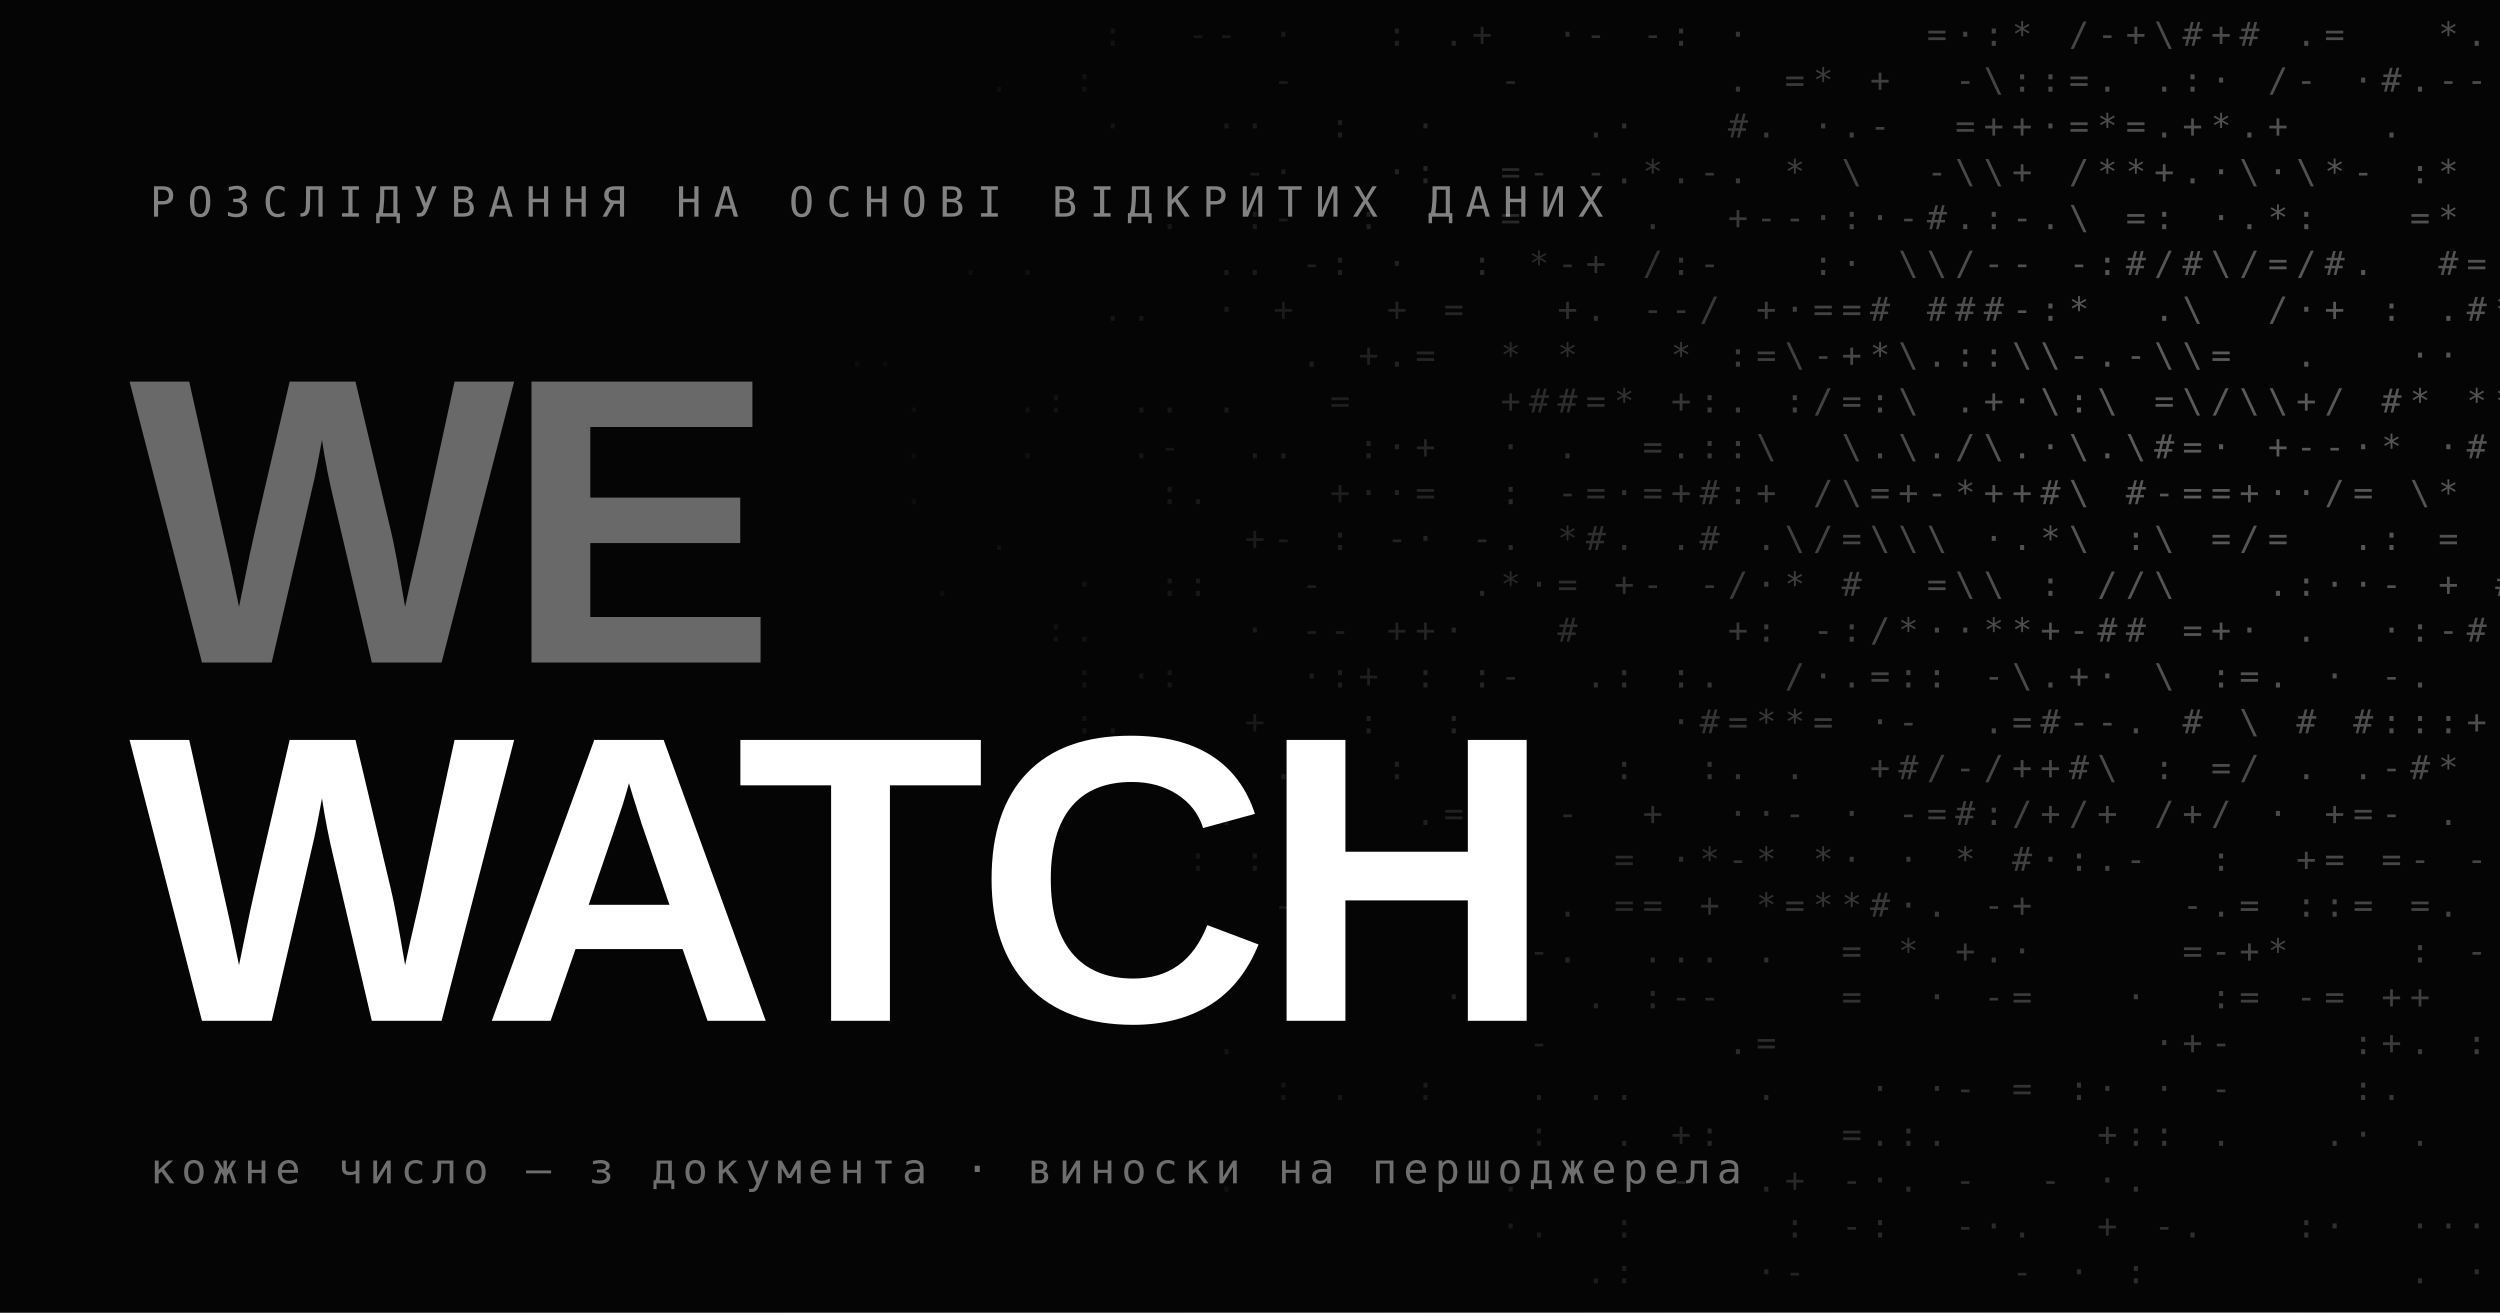
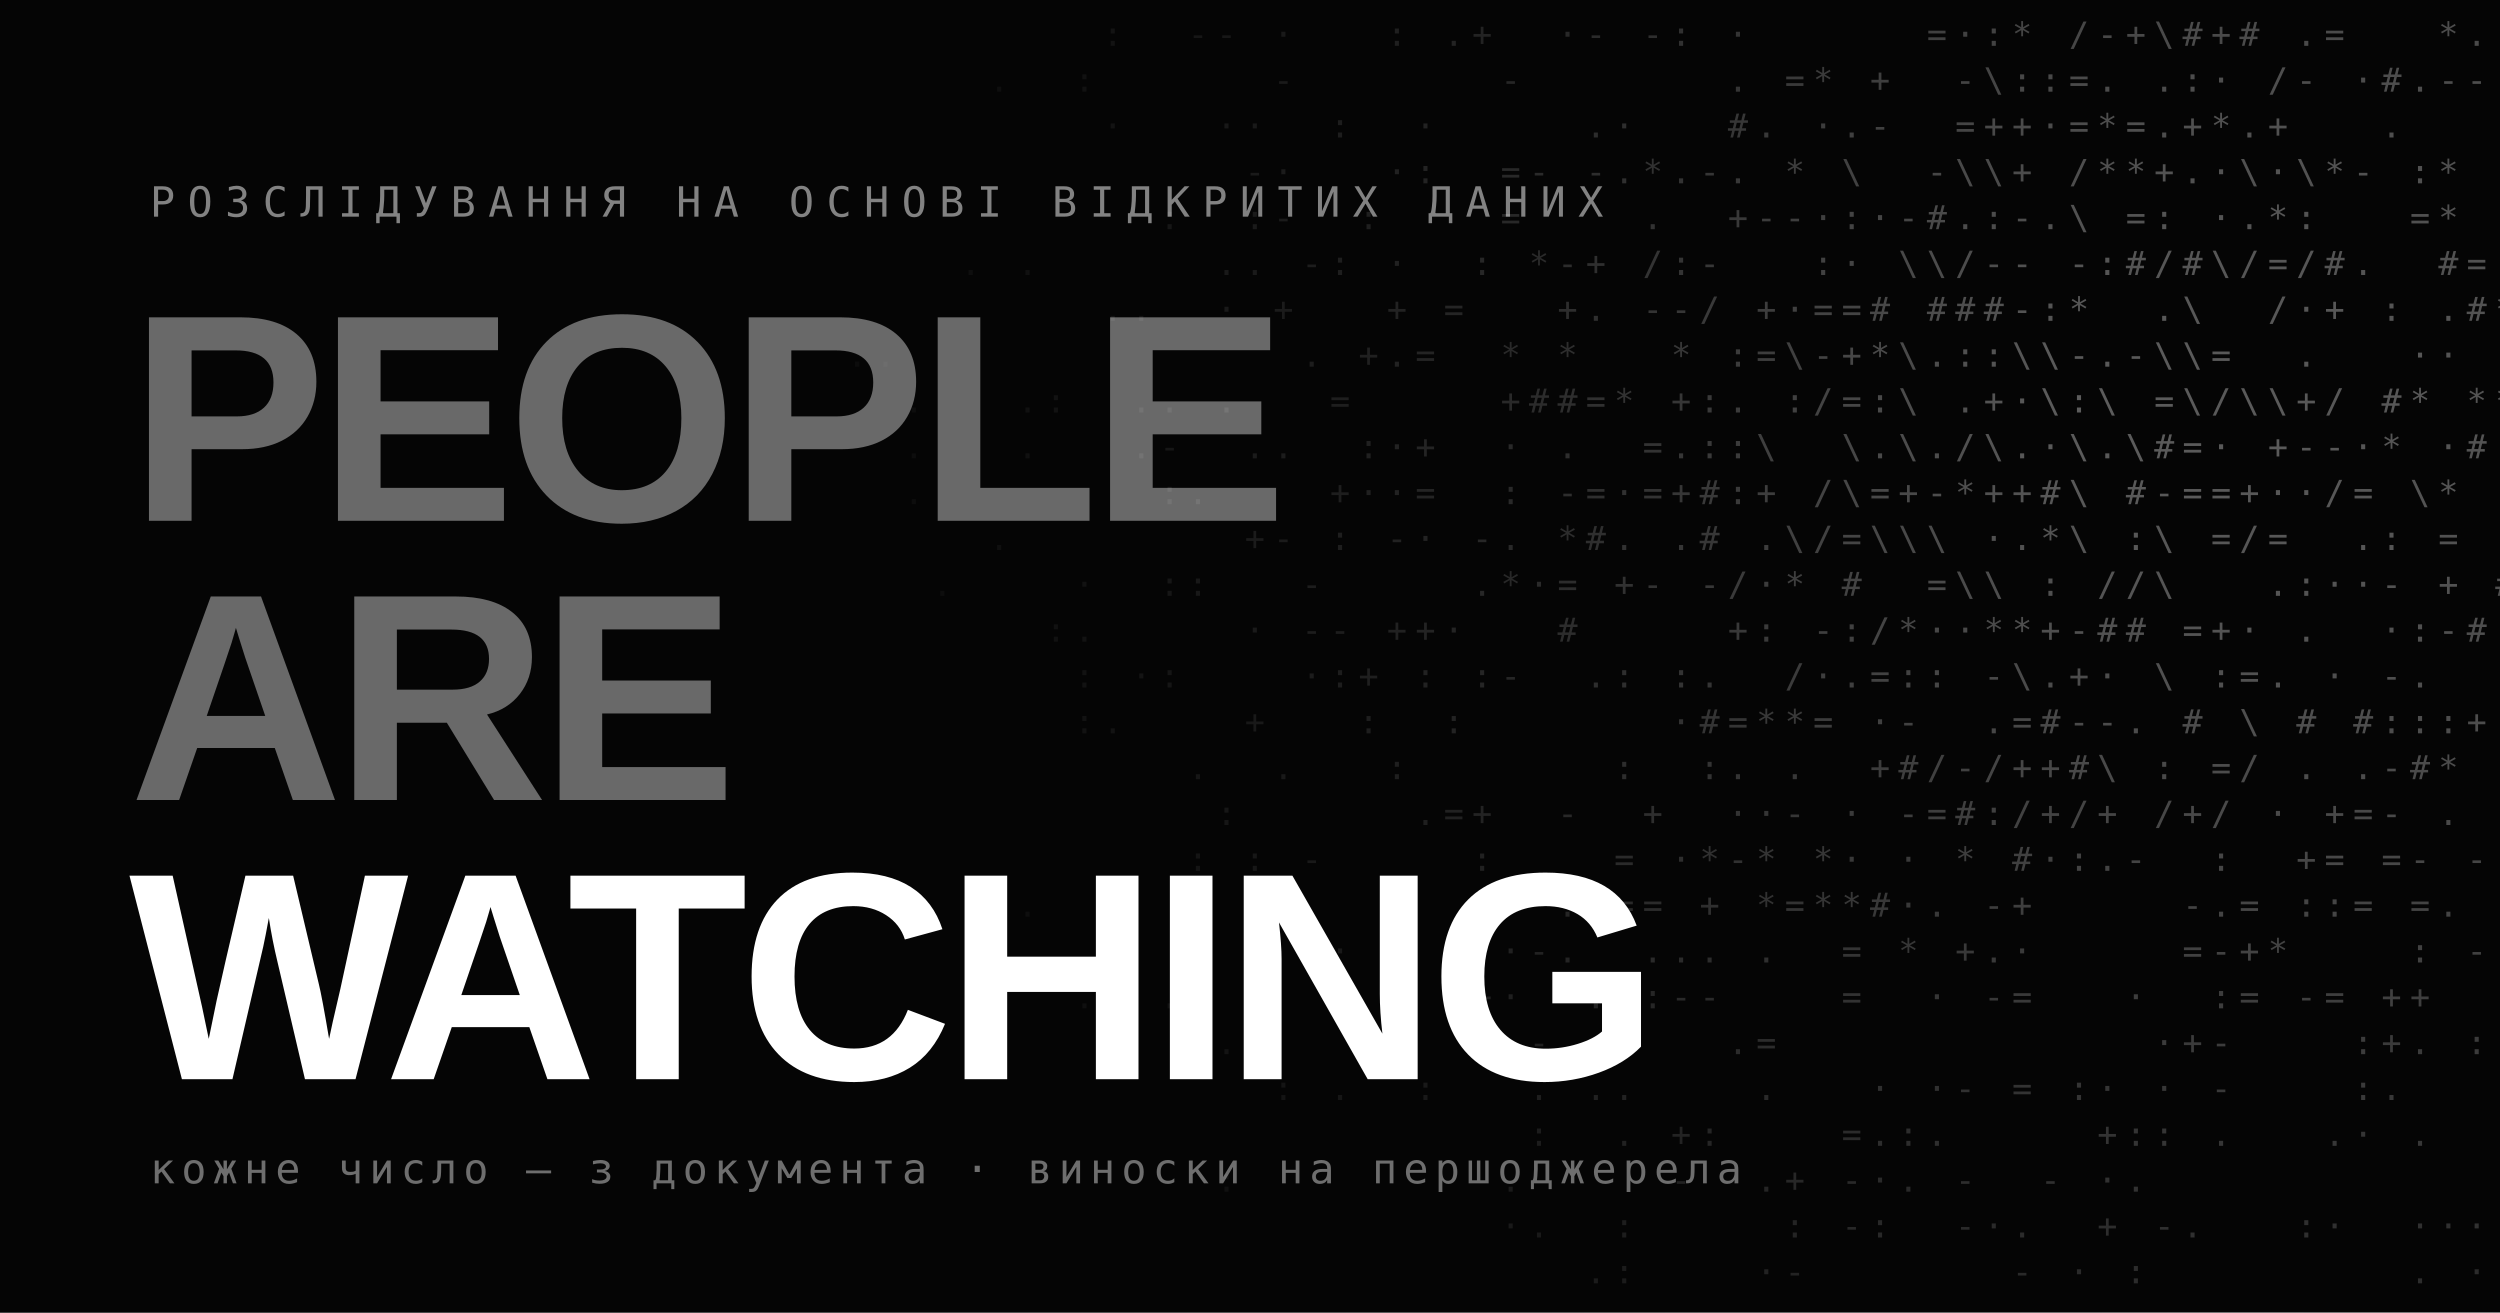
<svg xmlns="http://www.w3.org/2000/svg" width="1200" height="630" viewBox="0 0 1200 630">
  <rect width="1200" height="630" fill="#050505" />
  <g font-family="'Consolas','DejaVu Sans Mono','Courier New',monospace" font-size="16" fill="#ffffff">
    <text x="529.3" y="22" fill-opacity="0.15">:</text>
    <text x="570.2" y="22" fill-opacity="0.17">-</text>
    <text x="583.9" y="22" fill-opacity="0.18">-</text>
    <text x="611.2" y="22" fill-opacity="0.19">·</text>
    <text x="665.7" y="22" fill-opacity="0.22">:</text>
    <text x="693.0" y="22" fill-opacity="0.24">.</text>
    <text x="706.6" y="22" fill-opacity="0.24">+</text>
    <text x="747.6" y="22" fill-opacity="0.26">·</text>
    <text x="761.2" y="22" fill-opacity="0.27">-</text>
    <text x="788.5" y="22" fill-opacity="0.28">-</text>
    <text x="802.1" y="22" fill-opacity="0.29">:</text>
    <text x="829.4" y="22" fill-opacity="0.30">·</text>
    <text x="924.9" y="22" fill-opacity="0.33">=</text>
    <text x="938.5" y="22" fill-opacity="0.33">·</text>
    <text x="952.2" y="22" fill-opacity="0.33">:</text>
    <text x="965.8" y="22" fill-opacity="0.33">*</text>
    <text x="993.1" y="22" fill-opacity="0.33">/</text>
    <text x="1006.7" y="22" fill-opacity="0.33">-</text>
    <text x="1020.4" y="22" fill-opacity="0.33">+</text>
    <text x="1034.0" y="22" fill-opacity="0.33">\</text>
    <text x="1047.6" y="22" fill-opacity="0.33">#</text>
    <text x="1061.3" y="22" fill-opacity="0.32">+</text>
    <text x="1074.9" y="22" fill-opacity="0.32">#</text>
    <text x="1102.2" y="22" fill-opacity="0.31">.</text>
    <text x="1115.8" y="22" fill-opacity="0.31">=</text>
    <text x="1170.4" y="22" fill-opacity="0.29">*</text>
    <text x="1184.0" y="22" fill-opacity="0.28">.</text>
    <text x="1197.7" y="22" fill-opacity="0.27">.</text>
    <text x="474.8" y="44" fill-opacity="0.12">.</text>
    <text x="515.7" y="44" fill-opacity="0.14">:</text>
    <text x="611.2" y="44" fill-opacity="0.20">-</text>
    <text x="720.3" y="44" fill-opacity="0.26">-</text>
    <text x="829.4" y="44" fill-opacity="0.31">.</text>
    <text x="856.7" y="44" fill-opacity="0.32">=</text>
    <text x="870.3" y="44" fill-opacity="0.32">*</text>
    <text x="897.6" y="44" fill-opacity="0.33">+</text>
    <text x="938.5" y="44" fill-opacity="0.34">-</text>
    <text x="952.2" y="44" fill-opacity="0.34">\</text>
    <text x="965.8" y="44" fill-opacity="0.35">:</text>
    <text x="979.4" y="44" fill-opacity="0.35">:</text>
    <text x="993.1" y="44" fill-opacity="0.35">=</text>
    <text x="1006.7" y="44" fill-opacity="0.35">.</text>
    <text x="1034.0" y="44" fill-opacity="0.34">.</text>
    <text x="1047.6" y="44" fill-opacity="0.34">:</text>
    <text x="1061.3" y="44" fill-opacity="0.34">·</text>
    <text x="1088.6" y="44" fill-opacity="0.33">/</text>
    <text x="1102.2" y="44" fill-opacity="0.32">-</text>
    <text x="1129.5" y="44" fill-opacity="0.31">·</text>
    <text x="1143.1" y="44" fill-opacity="0.31">#</text>
    <text x="1156.8" y="44" fill-opacity="0.30">.</text>
    <text x="1170.4" y="44" fill-opacity="0.29">-</text>
    <text x="1184.0" y="44" fill-opacity="0.29">-</text>
    <text x="1197.7" y="44" fill-opacity="0.28">·</text>
    <text x="529.3" y="66" fill-opacity="0.16">·</text>
    <text x="583.9" y="66" fill-opacity="0.19">·</text>
    <text x="597.5" y="66" fill-opacity="0.19">·</text>
    <text x="638.4" y="66" fill-opacity="0.22">:</text>
    <text x="679.4" y="66" fill-opacity="0.24">·</text>
    <text x="761.2" y="66" fill-opacity="0.28">.</text>
    <text x="774.8" y="66" fill-opacity="0.29">·</text>
    <text x="829.4" y="66" fill-opacity="0.32">#</text>
    <text x="843.0" y="66" fill-opacity="0.32">.</text>
    <text x="870.3" y="66" fill-opacity="0.33">·</text>
    <text x="884.0" y="66" fill-opacity="0.34">.</text>
    <text x="897.6" y="66" fill-opacity="0.34">-</text>
    <text x="938.5" y="66" fill-opacity="0.35">=</text>
    <text x="952.2" y="66" fill-opacity="0.36">+</text>
    <text x="965.8" y="66" fill-opacity="0.36">+</text>
    <text x="979.4" y="66" fill-opacity="0.36">·</text>
    <text x="993.1" y="66" fill-opacity="0.36">=</text>
    <text x="1006.7" y="66" fill-opacity="0.36">*</text>
    <text x="1020.4" y="66" fill-opacity="0.36">=</text>
    <text x="1034.0" y="66" fill-opacity="0.35">.</text>
    <text x="1047.6" y="66" fill-opacity="0.35">+</text>
    <text x="1061.3" y="66" fill-opacity="0.35">*</text>
    <text x="1074.9" y="66" fill-opacity="0.34">.</text>
    <text x="1088.6" y="66" fill-opacity="0.34">+</text>
    <text x="1143.1" y="66" fill-opacity="0.32">.</text>
    <text x="597.5" y="88" fill-opacity="0.20">-</text>
    <text x="611.2" y="88" fill-opacity="0.21">·</text>
    <text x="665.7" y="88" fill-opacity="0.24">·</text>
    <text x="679.4" y="88" fill-opacity="0.25">:</text>
    <text x="720.3" y="88" fill-opacity="0.27">=</text>
    <text x="733.9" y="88" fill-opacity="0.28">-</text>
    <text x="761.2" y="88" fill-opacity="0.29">-</text>
    <text x="774.8" y="88" fill-opacity="0.30">.</text>
    <text x="788.5" y="88" fill-opacity="0.30">*</text>
    <text x="802.1" y="88" fill-opacity="0.31">.</text>
    <text x="815.8" y="88" fill-opacity="0.32">-</text>
    <text x="829.4" y="88" fill-opacity="0.33">.</text>
    <text x="856.7" y="88" fill-opacity="0.34">*</text>
    <text x="884.0" y="88" fill-opacity="0.35">\</text>
    <text x="924.9" y="88" fill-opacity="0.36">-</text>
    <text x="938.5" y="88" fill-opacity="0.37">\</text>
    <text x="952.2" y="88" fill-opacity="0.37">\</text>
    <text x="965.8" y="88" fill-opacity="0.37">+</text>
    <text x="993.1" y="88" fill-opacity="0.37">/</text>
    <text x="1006.7" y="88" fill-opacity="0.37">*</text>
    <text x="1020.4" y="88" fill-opacity="0.37">*</text>
    <text x="1034.0" y="88" fill-opacity="0.37">+</text>
    <text x="1047.6" y="88" fill-opacity="0.36">.</text>
    <text x="1061.3" y="88" fill-opacity="0.36">·</text>
    <text x="1074.9" y="88" fill-opacity="0.35">\</text>
    <text x="1088.6" y="88" fill-opacity="0.35">·</text>
    <text x="1102.2" y="88" fill-opacity="0.34">\</text>
    <text x="1115.8" y="88" fill-opacity="0.34">*</text>
    <text x="1129.5" y="88" fill-opacity="0.33">-</text>
    <text x="1156.8" y="88" fill-opacity="0.32">:</text>
    <text x="1170.4" y="88" fill-opacity="0.31">*</text>
    <text x="556.6" y="110" fill-opacity="0.18">:</text>
    <text x="597.5" y="110" fill-opacity="0.20">:</text>
    <text x="611.2" y="110" fill-opacity="0.21">-</text>
    <text x="652.1" y="110" fill-opacity="0.23">:</text>
    <text x="720.3" y="110" fill-opacity="0.27">=</text>
    <text x="788.5" y="110" fill-opacity="0.31">.</text>
    <text x="829.4" y="110" fill-opacity="0.33">+</text>
    <text x="843.0" y="110" fill-opacity="0.34">-</text>
    <text x="856.7" y="110" fill-opacity="0.35">-</text>
    <text x="870.3" y="110" fill-opacity="0.35">·</text>
    <text x="884.0" y="110" fill-opacity="0.36">:</text>
    <text x="897.6" y="110" fill-opacity="0.37">·</text>
    <text x="911.2" y="110" fill-opacity="0.37">-</text>
    <text x="924.9" y="110" fill-opacity="0.38">#</text>
    <text x="938.5" y="110" fill-opacity="0.38">.</text>
    <text x="952.2" y="110" fill-opacity="0.38">:</text>
    <text x="965.8" y="110" fill-opacity="0.38">-</text>
    <text x="979.4" y="110" fill-opacity="0.39">.</text>
    <text x="993.1" y="110" fill-opacity="0.39">\</text>
    <text x="1020.4" y="110" fill-opacity="0.38">=</text>
    <text x="1034.0" y="110" fill-opacity="0.38">:</text>
    <text x="1061.3" y="110" fill-opacity="0.37">·</text>
    <text x="1074.9" y="110" fill-opacity="0.36">.</text>
    <text x="1088.6" y="110" fill-opacity="0.36">*</text>
    <text x="1102.2" y="110" fill-opacity="0.35">:</text>
    <text x="1156.8" y="110" fill-opacity="0.32">=</text>
    <text x="1170.4" y="110" fill-opacity="0.32">*</text>
    <text x="461.1" y="132" fill-opacity="0.12">.</text>
    <text x="488.4" y="132" fill-opacity="0.14">.</text>
    <text x="583.9" y="132" fill-opacity="0.20">.</text>
    <text x="597.5" y="132" fill-opacity="0.20">.</text>
    <text x="624.8" y="132" fill-opacity="0.22">-</text>
    <text x="638.4" y="132" fill-opacity="0.23">:</text>
    <text x="665.7" y="132" fill-opacity="0.24">·</text>
    <text x="706.6" y="132" fill-opacity="0.27">:</text>
    <text x="733.9" y="132" fill-opacity="0.28">*</text>
    <text x="747.6" y="132" fill-opacity="0.29">-</text>
    <text x="761.2" y="132" fill-opacity="0.30">+</text>
    <text x="788.5" y="132" fill-opacity="0.32">/</text>
    <text x="802.1" y="132" fill-opacity="0.32">:</text>
    <text x="815.8" y="132" fill-opacity="0.33">-</text>
    <text x="870.3" y="132" fill-opacity="0.36">:</text>
    <text x="884.0" y="132" fill-opacity="0.37">·</text>
    <text x="911.2" y="132" fill-opacity="0.38">\</text>
    <text x="924.9" y="132" fill-opacity="0.39">\</text>
    <text x="938.5" y="132" fill-opacity="0.39">/</text>
    <text x="952.2" y="132" fill-opacity="0.39">-</text>
    <text x="965.8" y="132" fill-opacity="0.40">-</text>
    <text x="993.1" y="132" fill-opacity="0.40">-</text>
    <text x="1006.7" y="132" fill-opacity="0.40">:</text>
    <text x="1020.4" y="132" fill-opacity="0.39">#</text>
    <text x="1034.0" y="132" fill-opacity="0.39">/</text>
    <text x="1047.6" y="132" fill-opacity="0.38">#</text>
    <text x="1061.3" y="132" fill-opacity="0.38">\</text>
    <text x="1074.9" y="132" fill-opacity="0.37">/</text>
    <text x="1088.6" y="132" fill-opacity="0.37">=</text>
    <text x="1102.2" y="132" fill-opacity="0.36">/</text>
    <text x="1115.8" y="132" fill-opacity="0.35">#</text>
    <text x="1129.5" y="132" fill-opacity="0.34">.</text>
    <text x="1170.4" y="132" fill-opacity="0.32">#</text>
    <text x="1184.0" y="132" fill-opacity="0.31">=</text>
    <text x="1197.7" y="132" fill-opacity="0.31">-</text>
    <text x="529.3" y="154" fill-opacity="0.17">.</text>
    <text x="543.0" y="154" fill-opacity="0.17">.</text>
    <text x="583.9" y="154" fill-opacity="0.20">·</text>
    <text x="611.2" y="154" fill-opacity="0.21">+</text>
    <text x="665.7" y="154" fill-opacity="0.25">+</text>
    <text x="693.0" y="154" fill-opacity="0.26">=</text>
    <text x="747.6" y="154" fill-opacity="0.30">+</text>
    <text x="761.2" y="154" fill-opacity="0.30">.</text>
    <text x="788.5" y="154" fill-opacity="0.32">-</text>
    <text x="802.1" y="154" fill-opacity="0.33">-</text>
    <text x="815.8" y="154" fill-opacity="0.34">/</text>
    <text x="843.0" y="154" fill-opacity="0.35">+</text>
    <text x="856.7" y="154" fill-opacity="0.36">·</text>
    <text x="870.3" y="154" fill-opacity="0.37">=</text>
    <text x="884.0" y="154" fill-opacity="0.37">=</text>
    <text x="897.6" y="154" fill-opacity="0.38">#</text>
    <text x="924.9" y="154" fill-opacity="0.40">#</text>
    <text x="938.5" y="154" fill-opacity="0.40">#</text>
    <text x="952.2" y="154" fill-opacity="0.41">#</text>
    <text x="965.8" y="154" fill-opacity="0.41">-</text>
    <text x="979.4" y="154" fill-opacity="0.41">:</text>
    <text x="993.1" y="154" fill-opacity="0.41">*</text>
    <text x="1034.0" y="154" fill-opacity="0.40">.</text>
    <text x="1047.6" y="154" fill-opacity="0.39">\</text>
    <text x="1088.6" y="154" fill-opacity="0.37">/</text>
    <text x="1102.2" y="154" fill-opacity="0.36">·</text>
    <text x="1115.8" y="154" fill-opacity="0.36">+</text>
    <text x="1143.1" y="154" fill-opacity="0.34">:</text>
    <text x="1170.4" y="154" fill-opacity="0.33">.</text>
    <text x="1184.0" y="154" fill-opacity="0.32">#</text>
    <text x="1197.7" y="154" fill-opacity="0.31">*</text>
    <text x="406.6" y="176" fill-opacity="0.09">.</text>
    <text x="420.2" y="176" fill-opacity="0.10">.</text>
    <text x="624.8" y="176" fill-opacity="0.22">.</text>
    <text x="652.1" y="176" fill-opacity="0.24">+</text>
    <text x="665.7" y="176" fill-opacity="0.25">.</text>
    <text x="679.4" y="176" fill-opacity="0.26">=</text>
    <text x="720.3" y="176" fill-opacity="0.28">*</text>
    <text x="747.6" y="176" fill-opacity="0.30">*</text>
    <text x="802.1" y="176" fill-opacity="0.33">*</text>
    <text x="829.4" y="176" fill-opacity="0.35">:</text>
    <text x="843.0" y="176" fill-opacity="0.35">=</text>
    <text x="856.7" y="176" fill-opacity="0.36">\</text>
    <text x="870.3" y="176" fill-opacity="0.37">-</text>
    <text x="884.0" y="176" fill-opacity="0.38">+</text>
    <text x="897.6" y="176" fill-opacity="0.39">*</text>
    <text x="911.2" y="176" fill-opacity="0.39">\</text>
    <text x="924.9" y="176" fill-opacity="0.40">.</text>
    <text x="938.5" y="176" fill-opacity="0.41">:</text>
    <text x="952.2" y="176" fill-opacity="0.42">:</text>
    <text x="965.8" y="176" fill-opacity="0.42">\</text>
    <text x="979.4" y="176" fill-opacity="0.43">\</text>
    <text x="993.1" y="176" fill-opacity="0.42">-</text>
    <text x="1006.7" y="176" fill-opacity="0.42">.</text>
    <text x="1020.4" y="176" fill-opacity="0.41">-</text>
    <text x="1034.0" y="176" fill-opacity="0.41">\</text>
    <text x="1047.6" y="176" fill-opacity="0.40">\</text>
    <text x="1061.3" y="176" fill-opacity="0.39">=</text>
    <text x="1102.2" y="176" fill-opacity="0.37">.</text>
    <text x="1156.8" y="176" fill-opacity="0.34">·</text>
    <text x="1170.4" y="176" fill-opacity="0.33">·</text>
    <text x="433.8" y="198" fill-opacity="0.11">.</text>
    <text x="488.4" y="198" fill-opacity="0.14">.</text>
    <text x="502.0" y="198" fill-opacity="0.15">:</text>
    <text x="543.0" y="198" fill-opacity="0.18">.</text>
    <text x="556.6" y="198" fill-opacity="0.18">.</text>
    <text x="583.9" y="198" fill-opacity="0.20">.</text>
    <text x="638.4" y="198" fill-opacity="0.23">=</text>
    <text x="720.3" y="198" fill-opacity="0.28">+</text>
    <text x="733.9" y="198" fill-opacity="0.29">#</text>
    <text x="747.6" y="198" fill-opacity="0.30">#</text>
    <text x="761.2" y="198" fill-opacity="0.31">=</text>
    <text x="774.8" y="198" fill-opacity="0.32">*</text>
    <text x="802.1" y="198" fill-opacity="0.33">+</text>
    <text x="815.8" y="198" fill-opacity="0.34">:</text>
    <text x="829.4" y="198" fill-opacity="0.35">.</text>
    <text x="856.7" y="198" fill-opacity="0.36">:</text>
    <text x="870.3" y="198" fill-opacity="0.37">/</text>
    <text x="884.0" y="198" fill-opacity="0.38">=</text>
    <text x="897.6" y="198" fill-opacity="0.39">:</text>
    <text x="911.2" y="198" fill-opacity="0.40">\</text>
    <text x="938.5" y="198" fill-opacity="0.41">.</text>
    <text x="952.2" y="198" fill-opacity="0.42">+</text>
    <text x="965.8" y="198" fill-opacity="0.43">·</text>
    <text x="979.4" y="198" fill-opacity="0.44">\</text>
    <text x="993.1" y="198" fill-opacity="0.44">:</text>
    <text x="1006.7" y="198" fill-opacity="0.43">\</text>
    <text x="1034.0" y="198" fill-opacity="0.41">=</text>
    <text x="1047.6" y="198" fill-opacity="0.40">\</text>
    <text x="1061.3" y="198" fill-opacity="0.39">/</text>
    <text x="1074.9" y="198" fill-opacity="0.39">\</text>
    <text x="1088.6" y="198" fill-opacity="0.38">\</text>
    <text x="1102.2" y="198" fill-opacity="0.37">+</text>
    <text x="1115.8" y="198" fill-opacity="0.36">/</text>
    <text x="1143.1" y="198" fill-opacity="0.35">#</text>
    <text x="1156.8" y="198" fill-opacity="0.34">*</text>
    <text x="1184.0" y="198" fill-opacity="0.32">*</text>
    <text x="1197.7" y="198" fill-opacity="0.31">*</text>
    <text x="433.8" y="220" fill-opacity="0.11">.</text>
    <text x="488.4" y="220" fill-opacity="0.14">.</text>
    <text x="543.0" y="220" fill-opacity="0.18">.</text>
    <text x="556.6" y="220" fill-opacity="0.18">-</text>
    <text x="597.5" y="220" fill-opacity="0.21">.</text>
    <text x="611.2" y="220" fill-opacity="0.22">.</text>
    <text x="652.1" y="220" fill-opacity="0.24">:</text>
    <text x="665.7" y="220" fill-opacity="0.25">·</text>
    <text x="679.4" y="220" fill-opacity="0.26">+</text>
    <text x="720.3" y="220" fill-opacity="0.28">·</text>
    <text x="747.6" y="220" fill-opacity="0.30">.</text>
    <text x="788.5" y="220" fill-opacity="0.32">=</text>
    <text x="802.1" y="220" fill-opacity="0.33">.</text>
    <text x="815.8" y="220" fill-opacity="0.34">:</text>
    <text x="829.4" y="220" fill-opacity="0.35">:</text>
    <text x="843.0" y="220" fill-opacity="0.36">\</text>
    <text x="884.0" y="220" fill-opacity="0.38">\</text>
    <text x="897.6" y="220" fill-opacity="0.39">.</text>
    <text x="911.2" y="220" fill-opacity="0.40">\</text>
    <text x="924.9" y="220" fill-opacity="0.40">.</text>
    <text x="938.5" y="220" fill-opacity="0.41">/</text>
    <text x="952.2" y="220" fill-opacity="0.42">\</text>
    <text x="965.8" y="220" fill-opacity="0.43">.</text>
    <text x="979.4" y="220" fill-opacity="0.43">·</text>
    <text x="993.1" y="220" fill-opacity="0.43">\</text>
    <text x="1006.7" y="220" fill-opacity="0.42">.</text>
    <text x="1020.4" y="220" fill-opacity="0.42">\</text>
    <text x="1034.0" y="220" fill-opacity="0.41">#</text>
    <text x="1047.6" y="220" fill-opacity="0.40">=</text>
    <text x="1061.3" y="220" fill-opacity="0.39">·</text>
    <text x="1088.6" y="220" fill-opacity="0.38">+</text>
    <text x="1102.2" y="220" fill-opacity="0.37">-</text>
    <text x="1115.8" y="220" fill-opacity="0.36">-</text>
    <text x="1129.5" y="220" fill-opacity="0.35">·</text>
    <text x="1143.1" y="220" fill-opacity="0.34">*</text>
    <text x="1170.4" y="220" fill-opacity="0.33">·</text>
    <text x="1184.0" y="220" fill-opacity="0.32">#</text>
    <text x="433.8" y="242" fill-opacity="0.11">.</text>
    <text x="556.6" y="242" fill-opacity="0.18">:</text>
    <text x="570.2" y="242" fill-opacity="0.19">.</text>
    <text x="638.4" y="242" fill-opacity="0.23">+</text>
    <text x="652.1" y="242" fill-opacity="0.24">·</text>
    <text x="665.7" y="242" fill-opacity="0.25">·</text>
    <text x="679.4" y="242" fill-opacity="0.26">=</text>
    <text x="720.3" y="242" fill-opacity="0.28">:</text>
    <text x="747.6" y="242" fill-opacity="0.30">-</text>
    <text x="761.2" y="242" fill-opacity="0.30">=</text>
    <text x="774.8" y="242" fill-opacity="0.31">·</text>
    <text x="788.5" y="242" fill-opacity="0.32">=</text>
    <text x="802.1" y="242" fill-opacity="0.33">+</text>
    <text x="815.8" y="242" fill-opacity="0.34">#</text>
    <text x="829.4" y="242" fill-opacity="0.34">:</text>
    <text x="843.0" y="242" fill-opacity="0.35">+</text>
    <text x="870.3" y="242" fill-opacity="0.37">/</text>
    <text x="884.0" y="242" fill-opacity="0.38">\</text>
    <text x="897.6" y="242" fill-opacity="0.38">=</text>
    <text x="911.2" y="242" fill-opacity="0.39">+</text>
    <text x="924.9" y="242" fill-opacity="0.40">-</text>
    <text x="938.5" y="242" fill-opacity="0.40">*</text>
    <text x="952.2" y="242" fill-opacity="0.41">+</text>
    <text x="965.8" y="242" fill-opacity="0.41">+</text>
    <text x="979.4" y="242" fill-opacity="0.42">#</text>
    <text x="993.1" y="242" fill-opacity="0.42">\</text>
    <text x="1020.4" y="242" fill-opacity="0.41">#</text>
    <text x="1034.0" y="242" fill-opacity="0.40">-</text>
    <text x="1047.6" y="242" fill-opacity="0.40">=</text>
    <text x="1061.3" y="242" fill-opacity="0.39">=</text>
    <text x="1074.9" y="242" fill-opacity="0.38">+</text>
    <text x="1088.6" y="242" fill-opacity="0.37">·</text>
    <text x="1102.2" y="242" fill-opacity="0.37">·</text>
    <text x="1115.8" y="242" fill-opacity="0.36">/</text>
    <text x="1129.5" y="242" fill-opacity="0.35">=</text>
    <text x="1156.8" y="242" fill-opacity="0.33">\</text>
    <text x="1170.4" y="242" fill-opacity="0.33">*</text>
    <text x="474.8" y="264" fill-opacity="0.13">.</text>
    <text x="597.5" y="264" fill-opacity="0.21">+</text>
    <text x="611.2" y="264" fill-opacity="0.21">-</text>
    <text x="638.4" y="264" fill-opacity="0.23">:</text>
    <text x="665.7" y="264" fill-opacity="0.25">-</text>
    <text x="679.4" y="264" fill-opacity="0.25">·</text>
    <text x="706.6" y="264" fill-opacity="0.27">-</text>
    <text x="720.3" y="264" fill-opacity="0.28">.</text>
    <text x="747.6" y="264" fill-opacity="0.29">*</text>
    <text x="761.2" y="264" fill-opacity="0.30">#</text>
    <text x="774.8" y="264" fill-opacity="0.31">.</text>
    <text x="802.1" y="264" fill-opacity="0.33">.</text>
    <text x="815.8" y="264" fill-opacity="0.33">#</text>
    <text x="843.0" y="264" fill-opacity="0.35">.</text>
    <text x="856.7" y="264" fill-opacity="0.36">\</text>
    <text x="870.3" y="264" fill-opacity="0.36">/</text>
    <text x="884.0" y="264" fill-opacity="0.37">=</text>
    <text x="897.6" y="264" fill-opacity="0.38">\</text>
    <text x="911.2" y="264" fill-opacity="0.38">\</text>
    <text x="924.9" y="264" fill-opacity="0.39">\</text>
    <text x="952.2" y="264" fill-opacity="0.40">·</text>
    <text x="965.8" y="264" fill-opacity="0.40">.</text>
    <text x="979.4" y="264" fill-opacity="0.40">*</text>
    <text x="993.1" y="264" fill-opacity="0.40">\</text>
    <text x="1020.4" y="264" fill-opacity="0.40">:</text>
    <text x="1034.0" y="264" fill-opacity="0.39">\</text>
    <text x="1061.3" y="264" fill-opacity="0.38">=</text>
    <text x="1074.9" y="264" fill-opacity="0.37">/</text>
    <text x="1088.6" y="264" fill-opacity="0.37">=</text>
    <text x="1129.5" y="264" fill-opacity="0.35">.</text>
    <text x="1143.1" y="264" fill-opacity="0.34">:</text>
    <text x="1170.4" y="264" fill-opacity="0.32">=</text>
    <text x="447.5" y="286" fill-opacity="0.11">.</text>
    <text x="515.7" y="286" fill-opacity="0.15">·</text>
    <text x="556.6" y="286" fill-opacity="0.18">:</text>
    <text x="570.2" y="286" fill-opacity="0.19">:</text>
    <text x="624.8" y="286" fill-opacity="0.22">-</text>
    <text x="706.6" y="286" fill-opacity="0.27">.</text>
    <text x="720.3" y="286" fill-opacity="0.27">*</text>
    <text x="733.9" y="286" fill-opacity="0.28">·</text>
    <text x="747.6" y="286" fill-opacity="0.29">=</text>
    <text x="774.8" y="286" fill-opacity="0.31">+</text>
    <text x="788.5" y="286" fill-opacity="0.31">-</text>
    <text x="815.8" y="286" fill-opacity="0.33">-</text>
    <text x="829.4" y="286" fill-opacity="0.34">/</text>
    <text x="843.0" y="286" fill-opacity="0.34">·</text>
    <text x="856.7" y="286" fill-opacity="0.35">*</text>
    <text x="884.0" y="286" fill-opacity="0.36">#</text>
    <text x="924.9" y="286" fill-opacity="0.38">=</text>
    <text x="938.5" y="286" fill-opacity="0.38">\</text>
    <text x="952.2" y="286" fill-opacity="0.39">\</text>
    <text x="979.4" y="286" fill-opacity="0.39">:</text>
    <text x="1006.7" y="286" fill-opacity="0.39">/</text>
    <text x="1020.4" y="286" fill-opacity="0.39">/</text>
    <text x="1034.0" y="286" fill-opacity="0.38">\</text>
    <text x="1088.6" y="286" fill-opacity="0.36">.</text>
    <text x="1102.2" y="286" fill-opacity="0.35">:</text>
    <text x="1115.8" y="286" fill-opacity="0.35">·</text>
    <text x="1129.5" y="286" fill-opacity="0.34">·</text>
    <text x="1143.1" y="286" fill-opacity="0.33">-</text>
    <text x="1170.4" y="286" fill-opacity="0.32">+</text>
    <text x="1197.7" y="286" fill-opacity="0.30">#</text>
    <text x="502.0" y="308" fill-opacity="0.14">:</text>
    <text x="515.7" y="308" fill-opacity="0.15">.</text>
    <text x="597.5" y="308" fill-opacity="0.20">·</text>
    <text x="624.8" y="308" fill-opacity="0.22">-</text>
    <text x="638.4" y="308" fill-opacity="0.22">-</text>
    <text x="665.7" y="308" fill-opacity="0.24">+</text>
    <text x="679.4" y="308" fill-opacity="0.25">+</text>
    <text x="693.0" y="308" fill-opacity="0.25">·</text>
    <text x="747.6" y="308" fill-opacity="0.29">#</text>
    <text x="829.4" y="308" fill-opacity="0.33">+</text>
    <text x="843.0" y="308" fill-opacity="0.33">:</text>
    <text x="870.3" y="308" fill-opacity="0.35">-</text>
    <text x="884.0" y="308" fill-opacity="0.35">:</text>
    <text x="897.6" y="308" fill-opacity="0.36">/</text>
    <text x="911.2" y="308" fill-opacity="0.36">*</text>
    <text x="924.9" y="308" fill-opacity="0.37">·</text>
    <text x="938.5" y="308" fill-opacity="0.37">·</text>
    <text x="952.2" y="308" fill-opacity="0.37">*</text>
    <text x="965.8" y="308" fill-opacity="0.38">*</text>
    <text x="979.4" y="308" fill-opacity="0.38">+</text>
    <text x="993.1" y="308" fill-opacity="0.38">-</text>
    <text x="1006.7" y="308" fill-opacity="0.38">#</text>
    <text x="1020.4" y="308" fill-opacity="0.37">#</text>
    <text x="1047.6" y="308" fill-opacity="0.37">=</text>
    <text x="1061.3" y="308" fill-opacity="0.36">+</text>
    <text x="1074.9" y="308" fill-opacity="0.36">·</text>
    <text x="1102.2" y="308" fill-opacity="0.35">.</text>
    <text x="1143.1" y="308" fill-opacity="0.33">·</text>
    <text x="1156.8" y="308" fill-opacity="0.32">:</text>
    <text x="1170.4" y="308" fill-opacity="0.31">-</text>
    <text x="1184.0" y="308" fill-opacity="0.30">#</text>
    <text x="515.7" y="330" fill-opacity="0.15">:</text>
    <text x="543.0" y="330" fill-opacity="0.16">·</text>
    <text x="556.6" y="330" fill-opacity="0.17">:</text>
    <text x="624.8" y="330" fill-opacity="0.21">·</text>
    <text x="638.4" y="330" fill-opacity="0.22">:</text>
    <text x="652.1" y="330" fill-opacity="0.23">+</text>
    <text x="679.4" y="330" fill-opacity="0.24">:</text>
    <text x="706.6" y="330" fill-opacity="0.26">:</text>
    <text x="720.3" y="330" fill-opacity="0.26">-</text>
    <text x="761.2" y="330" fill-opacity="0.29">.</text>
    <text x="774.8" y="330" fill-opacity="0.29">:</text>
    <text x="802.1" y="330" fill-opacity="0.31">:</text>
    <text x="815.8" y="330" fill-opacity="0.31">.</text>
    <text x="856.7" y="330" fill-opacity="0.33">/</text>
    <text x="870.3" y="330" fill-opacity="0.34">·</text>
    <text x="884.0" y="330" fill-opacity="0.34">.</text>
    <text x="897.6" y="330" fill-opacity="0.35">=</text>
    <text x="911.2" y="330" fill-opacity="0.35">:</text>
    <text x="924.9" y="330" fill-opacity="0.36">:</text>
    <text x="952.2" y="330" fill-opacity="0.36">-</text>
    <text x="965.8" y="330" fill-opacity="0.36">\</text>
    <text x="979.4" y="330" fill-opacity="0.36">.</text>
    <text x="993.1" y="330" fill-opacity="0.36">+</text>
    <text x="1006.7" y="330" fill-opacity="0.36">·</text>
    <text x="1034.0" y="330" fill-opacity="0.36">\</text>
    <text x="1061.3" y="330" fill-opacity="0.35">:</text>
    <text x="1074.9" y="330" fill-opacity="0.35">=</text>
    <text x="1088.6" y="330" fill-opacity="0.34">.</text>
    <text x="1115.8" y="330" fill-opacity="0.33">·</text>
    <text x="1143.1" y="330" fill-opacity="0.32">-</text>
    <text x="1156.8" y="330" fill-opacity="0.31">.</text>
    <text x="1197.7" y="330" fill-opacity="0.29">:</text>
    <text x="515.7" y="352" fill-opacity="0.15">:</text>
    <text x="529.3" y="352" fill-opacity="0.15">.</text>
    <text x="597.5" y="352" fill-opacity="0.19">+</text>
    <text x="652.1" y="352" fill-opacity="0.22">:</text>
    <text x="693.0" y="352" fill-opacity="0.24">:</text>
    <text x="802.1" y="352" fill-opacity="0.30">·</text>
    <text x="815.8" y="352" fill-opacity="0.31">#</text>
    <text x="829.4" y="352" fill-opacity="0.31">=</text>
    <text x="843.0" y="352" fill-opacity="0.32">*</text>
    <text x="856.7" y="352" fill-opacity="0.32">*</text>
    <text x="870.3" y="352" fill-opacity="0.33">=</text>
    <text x="897.6" y="352" fill-opacity="0.34">·</text>
    <text x="911.2" y="352" fill-opacity="0.34">-</text>
    <text x="952.2" y="352" fill-opacity="0.35">.</text>
    <text x="965.8" y="352" fill-opacity="0.35">=</text>
    <text x="979.4" y="352" fill-opacity="0.35">#</text>
    <text x="993.1" y="352" fill-opacity="0.35">-</text>
    <text x="1006.7" y="352" fill-opacity="0.35">-</text>
    <text x="1020.4" y="352" fill-opacity="0.35">.</text>
    <text x="1047.6" y="352" fill-opacity="0.34">#</text>
    <text x="1074.9" y="352" fill-opacity="0.34">\</text>
    <text x="1102.2" y="352" fill-opacity="0.33">#</text>
    <text x="1129.5" y="352" fill-opacity="0.32">#</text>
    <text x="1143.1" y="352" fill-opacity="0.31">:</text>
    <text x="1156.8" y="352" fill-opacity="0.30">:</text>
    <text x="1170.4" y="352" fill-opacity="0.30">:</text>
    <text x="1184.0" y="352" fill-opacity="0.29">+</text>
    <text x="1197.7" y="352" fill-opacity="0.28">-</text>
    <text x="570.2" y="374" fill-opacity="0.17">.</text>
    <text x="611.2" y="374" fill-opacity="0.19">.</text>
    <text x="665.7" y="374" fill-opacity="0.22">:</text>
    <text x="774.8" y="374" fill-opacity="0.28">:</text>
    <text x="815.8" y="374" fill-opacity="0.30">:</text>
    <text x="829.4" y="374" fill-opacity="0.30">.</text>
    <text x="856.7" y="374" fill-opacity="0.31">.</text>
    <text x="897.6" y="374" fill-opacity="0.32">+</text>
    <text x="911.2" y="374" fill-opacity="0.33">#</text>
    <text x="924.9" y="374" fill-opacity="0.33">/</text>
    <text x="938.5" y="374" fill-opacity="0.33">-</text>
    <text x="952.2" y="374" fill-opacity="0.34">/</text>
    <text x="965.8" y="374" fill-opacity="0.34">+</text>
    <text x="979.4" y="374" fill-opacity="0.34">+</text>
    <text x="993.1" y="374" fill-opacity="0.34">#</text>
    <text x="1006.7" y="374" fill-opacity="0.34">\</text>
    <text x="1034.0" y="374" fill-opacity="0.33">:</text>
    <text x="1061.3" y="374" fill-opacity="0.33">=</text>
    <text x="1074.9" y="374" fill-opacity="0.32">/</text>
    <text x="1102.2" y="374" fill-opacity="0.32">.</text>
    <text x="1129.5" y="374" fill-opacity="0.31">.</text>
    <text x="1143.1" y="374" fill-opacity="0.30">-</text>
    <text x="1156.8" y="374" fill-opacity="0.29">#</text>
    <text x="1170.4" y="374" fill-opacity="0.29">*</text>
    <text x="583.9" y="396" fill-opacity="0.17">:</text>
    <text x="679.4" y="396" fill-opacity="0.22">.</text>
    <text x="693.0" y="396" fill-opacity="0.23">=</text>
    <text x="706.6" y="396" fill-opacity="0.24">+</text>
    <text x="747.6" y="396" fill-opacity="0.26">-</text>
    <text x="788.5" y="396" fill-opacity="0.28">+</text>
    <text x="829.4" y="396" fill-opacity="0.29">·</text>
    <text x="843.0" y="396" fill-opacity="0.30">·</text>
    <text x="856.7" y="396" fill-opacity="0.30">-</text>
    <text x="884.0" y="396" fill-opacity="0.31">·</text>
    <text x="911.2" y="396" fill-opacity="0.32">-</text>
    <text x="924.9" y="396" fill-opacity="0.32">=</text>
    <text x="938.5" y="396" fill-opacity="0.32">#</text>
    <text x="952.2" y="396" fill-opacity="0.32">:</text>
    <text x="965.8" y="396" fill-opacity="0.32">/</text>
    <text x="979.4" y="396" fill-opacity="0.32">+</text>
    <text x="993.1" y="396" fill-opacity="0.32">/</text>
    <text x="1006.7" y="396" fill-opacity="0.32">+</text>
    <text x="1034.0" y="396" fill-opacity="0.32">/</text>
    <text x="1047.6" y="396" fill-opacity="0.32">+</text>
    <text x="1061.3" y="396" fill-opacity="0.32">/</text>
    <text x="1088.6" y="396" fill-opacity="0.31">·</text>
    <text x="1115.8" y="396" fill-opacity="0.30">+</text>
    <text x="1129.5" y="396" fill-opacity="0.29">=</text>
    <text x="1143.1" y="396" fill-opacity="0.29">-</text>
    <text x="1170.4" y="396" fill-opacity="0.28">.</text>
    <text x="570.2" y="418" fill-opacity="0.16">:</text>
    <text x="597.5" y="418" fill-opacity="0.17">:</text>
    <text x="624.8" y="418" fill-opacity="0.19">-</text>
    <text x="706.6" y="418" fill-opacity="0.23">:</text>
    <text x="774.8" y="418" fill-opacity="0.26">=</text>
    <text x="802.1" y="418" fill-opacity="0.27">·</text>
    <text x="815.8" y="418" fill-opacity="0.28">*</text>
    <text x="829.4" y="418" fill-opacity="0.28">-</text>
    <text x="843.0" y="418" fill-opacity="0.29">*</text>
    <text x="870.3" y="418" fill-opacity="0.29">*</text>
    <text x="884.0" y="418" fill-opacity="0.30">·</text>
    <text x="911.2" y="418" fill-opacity="0.30">·</text>
    <text x="938.5" y="418" fill-opacity="0.31">*</text>
    <text x="965.8" y="418" fill-opacity="0.31">#</text>
    <text x="979.4" y="418" fill-opacity="0.31">·</text>
    <text x="993.1" y="418" fill-opacity="0.31">:</text>
    <text x="1006.7" y="418" fill-opacity="0.31">.</text>
    <text x="1020.4" y="418" fill-opacity="0.31">-</text>
    <text x="1061.3" y="418" fill-opacity="0.30">:</text>
    <text x="1102.2" y="418" fill-opacity="0.29">+</text>
    <text x="1115.8" y="418" fill-opacity="0.29">=</text>
    <text x="1143.1" y="418" fill-opacity="0.28">=</text>
    <text x="1156.8" y="418" fill-opacity="0.27">-</text>
    <text x="1184.0" y="418" fill-opacity="0.26">-</text>
    <text x="1197.7" y="418" fill-opacity="0.26">-</text>
    <text x="488.4" y="440" fill-opacity="0.11">.</text>
    <text x="611.2" y="440" fill-opacity="0.17">-</text>
    <text x="747.6" y="440" fill-opacity="0.24">.</text>
    <text x="774.8" y="440" fill-opacity="0.25">=</text>
    <text x="788.5" y="440" fill-opacity="0.26">=</text>
    <text x="815.8" y="440" fill-opacity="0.27">+</text>
    <text x="843.0" y="440" fill-opacity="0.27">*</text>
    <text x="856.7" y="440" fill-opacity="0.28">=</text>
    <text x="870.3" y="440" fill-opacity="0.28">*</text>
    <text x="884.0" y="440" fill-opacity="0.29">*</text>
    <text x="897.6" y="440" fill-opacity="0.29">#</text>
    <text x="911.2" y="440" fill-opacity="0.29">·</text>
    <text x="924.9" y="440" fill-opacity="0.29">.</text>
    <text x="952.2" y="440" fill-opacity="0.30">-</text>
    <text x="965.8" y="440" fill-opacity="0.30">+</text>
    <text x="1047.6" y="440" fill-opacity="0.29">-</text>
    <text x="1061.3" y="440" fill-opacity="0.29">.</text>
    <text x="1074.9" y="440" fill-opacity="0.29">=</text>
    <text x="1102.2" y="440" fill-opacity="0.28">:</text>
    <text x="1115.8" y="440" fill-opacity="0.28">:</text>
    <text x="1129.5" y="440" fill-opacity="0.27">=</text>
    <text x="1156.8" y="440" fill-opacity="0.26">=</text>
    <text x="1170.4" y="440" fill-opacity="0.26">.</text>
    <text x="638.4" y="462" fill-opacity="0.18">·</text>
    <text x="706.6" y="462" fill-opacity="0.21">-</text>
    <text x="720.3" y="462" fill-opacity="0.22">·</text>
    <text x="733.9" y="462" fill-opacity="0.22">-</text>
    <text x="747.6" y="462" fill-opacity="0.23">.</text>
    <text x="788.5" y="462" fill-opacity="0.25">.</text>
    <text x="802.1" y="462" fill-opacity="0.25">.</text>
    <text x="815.8" y="462" fill-opacity="0.25">.</text>
    <text x="843.0" y="462" fill-opacity="0.26">.</text>
    <text x="884.0" y="462" fill-opacity="0.27">=</text>
    <text x="911.2" y="462" fill-opacity="0.28">*</text>
    <text x="938.5" y="462" fill-opacity="0.28">+</text>
    <text x="952.2" y="462" fill-opacity="0.28">.</text>
    <text x="965.8" y="462" fill-opacity="0.28">·</text>
    <text x="1047.6" y="462" fill-opacity="0.28">=</text>
    <text x="1061.3" y="462" fill-opacity="0.28">-</text>
    <text x="1074.9" y="462" fill-opacity="0.28">+</text>
    <text x="1088.6" y="462" fill-opacity="0.27">*</text>
    <text x="1156.8" y="462" fill-opacity="0.25">:</text>
    <text x="1184.0" y="462" fill-opacity="0.24">-</text>
    <text x="515.7" y="484" fill-opacity="0.11">.</text>
    <text x="556.6" y="484" fill-opacity="0.13">.</text>
    <text x="570.2" y="484" fill-opacity="0.14">.</text>
    <text x="693.0" y="484" fill-opacity="0.20">·</text>
    <text x="706.6" y="484" fill-opacity="0.20">+</text>
    <text x="720.3" y="484" fill-opacity="0.21">·</text>
    <text x="761.2" y="484" fill-opacity="0.22">.</text>
    <text x="788.5" y="484" fill-opacity="0.23">:</text>
    <text x="802.1" y="484" fill-opacity="0.24">-</text>
    <text x="815.8" y="484" fill-opacity="0.24">-</text>
    <text x="884.0" y="484" fill-opacity="0.26">=</text>
    <text x="924.9" y="484" fill-opacity="0.27">·</text>
    <text x="952.2" y="484" fill-opacity="0.27">-</text>
    <text x="965.8" y="484" fill-opacity="0.27">=</text>
    <text x="1020.4" y="484" fill-opacity="0.27">·</text>
    <text x="1061.3" y="484" fill-opacity="0.26">:</text>
    <text x="1074.9" y="484" fill-opacity="0.26">=</text>
    <text x="1102.2" y="484" fill-opacity="0.26">-</text>
    <text x="1115.8" y="484" fill-opacity="0.25">=</text>
    <text x="1143.1" y="484" fill-opacity="0.25">+</text>
    <text x="1156.8" y="484" fill-opacity="0.24">+</text>
    <text x="583.9" y="506" fill-opacity="0.14">.</text>
    <text x="733.9" y="506" fill-opacity="0.20">-</text>
    <text x="829.4" y="506" fill-opacity="0.24">.</text>
    <text x="843.0" y="506" fill-opacity="0.24">=</text>
    <text x="1034.0" y="506" fill-opacity="0.26">·</text>
    <text x="1047.6" y="506" fill-opacity="0.25">+</text>
    <text x="1061.3" y="506" fill-opacity="0.25">-</text>
    <text x="1129.5" y="506" fill-opacity="0.24">:</text>
    <text x="1143.1" y="506" fill-opacity="0.23">+</text>
    <text x="1156.8" y="506" fill-opacity="0.23">.</text>
    <text x="1184.0" y="506" fill-opacity="0.22">:</text>
    <text x="611.2" y="528" fill-opacity="0.14">:</text>
    <text x="638.4" y="528" fill-opacity="0.16">.</text>
    <text x="679.4" y="528" fill-opacity="0.17">:</text>
    <text x="733.9" y="528" fill-opacity="0.19">.</text>
    <text x="761.2" y="528" fill-opacity="0.20">.</text>
    <text x="774.8" y="528" fill-opacity="0.21">.</text>
    <text x="843.0" y="528" fill-opacity="0.23">.</text>
    <text x="897.6" y="528" fill-opacity="0.24">·</text>
    <text x="924.9" y="528" fill-opacity="0.24">·</text>
    <text x="938.5" y="528" fill-opacity="0.24">-</text>
    <text x="965.8" y="528" fill-opacity="0.24">=</text>
    <text x="993.1" y="528" fill-opacity="0.24">:</text>
    <text x="1006.7" y="528" fill-opacity="0.24">·</text>
    <text x="1034.0" y="528" fill-opacity="0.24">·</text>
    <text x="1061.3" y="528" fill-opacity="0.24">-</text>
    <text x="1129.5" y="528" fill-opacity="0.23">:</text>
    <text x="1143.1" y="528" fill-opacity="0.22">.</text>
    <text x="733.9" y="550" fill-opacity="0.18">:</text>
    <text x="774.8" y="550" fill-opacity="0.20">.</text>
    <text x="802.1" y="550" fill-opacity="0.20">+</text>
    <text x="815.8" y="550" fill-opacity="0.21">:</text>
    <text x="884.0" y="550" fill-opacity="0.22">=</text>
    <text x="897.6" y="550" fill-opacity="0.23">.</text>
    <text x="911.2" y="550" fill-opacity="0.23">:</text>
    <text x="924.9" y="550" fill-opacity="0.23">.</text>
    <text x="1006.7" y="550" fill-opacity="0.23">+</text>
    <text x="1020.4" y="550" fill-opacity="0.23">:</text>
    <text x="1034.0" y="550" fill-opacity="0.23">:</text>
    <text x="1061.3" y="550" fill-opacity="0.23">.</text>
    <text x="1115.8" y="550" fill-opacity="0.22">.</text>
    <text x="1129.5" y="550" fill-opacity="0.21">·</text>
    <text x="1156.8" y="550" fill-opacity="0.21">.</text>
    <text x="583.9" y="572" fill-opacity="0.11">:</text>
    <text x="720.3" y="572" fill-opacity="0.17">.</text>
    <text x="802.1" y="572" fill-opacity="0.19">-</text>
    <text x="843.0" y="572" fill-opacity="0.20">.</text>
    <text x="856.7" y="572" fill-opacity="0.21">+</text>
    <text x="884.0" y="572" fill-opacity="0.21">-</text>
    <text x="897.6" y="572" fill-opacity="0.21">·</text>
    <text x="911.2" y="572" fill-opacity="0.21">.</text>
    <text x="938.5" y="572" fill-opacity="0.22">-</text>
    <text x="979.4" y="572" fill-opacity="0.22">-</text>
    <text x="1006.7" y="572" fill-opacity="0.22">·</text>
    <text x="1020.4" y="572" fill-opacity="0.22">.</text>
    <text x="720.3" y="594" fill-opacity="0.16">·</text>
    <text x="733.9" y="594" fill-opacity="0.16">.</text>
    <text x="774.8" y="594" fill-opacity="0.17">:</text>
    <text x="856.7" y="594" fill-opacity="0.19">:</text>
    <text x="884.0" y="594" fill-opacity="0.20">-</text>
    <text x="897.6" y="594" fill-opacity="0.20">:</text>
    <text x="938.5" y="594" fill-opacity="0.20">-</text>
    <text x="952.2" y="594" fill-opacity="0.20">·</text>
    <text x="965.8" y="594" fill-opacity="0.20">.</text>
    <text x="1006.7" y="594" fill-opacity="0.20">+</text>
    <text x="1034.0" y="594" fill-opacity="0.20">-</text>
    <text x="1047.6" y="594" fill-opacity="0.20">.</text>
    <text x="1102.2" y="594" fill-opacity="0.19">:</text>
    <text x="1115.8" y="594" fill-opacity="0.19">·</text>
    <text x="1156.8" y="594" fill-opacity="0.18">·</text>
    <text x="1170.4" y="594" fill-opacity="0.18">·</text>
    <text x="1184.0" y="594" fill-opacity="0.18">·</text>
    <text x="761.2" y="616" fill-opacity="0.16">.</text>
    <text x="774.8" y="616" fill-opacity="0.16">:</text>
    <text x="843.0" y="616" fill-opacity="0.18">·</text>
    <text x="856.7" y="616" fill-opacity="0.18">-</text>
    <text x="965.8" y="616" fill-opacity="0.19">-</text>
    <text x="993.1" y="616" fill-opacity="0.19">·</text>
    <text x="1020.4" y="616" fill-opacity="0.19">:</text>
    <text x="1156.8" y="616" fill-opacity="0.17">.</text>
    <text x="1184.0" y="616" fill-opacity="0.16">·</text>
  </g>
  <rect x="0" y="0" width="1200" height="630" fill="url(#fade)" />
  <defs>
    <linearGradient id="fade" x1="0" x2="1" y1="0" y2="0">
      <stop offset="0" stop-color="#050505" stop-opacity="0.96" />
      <stop offset="0.55" stop-color="#050505" stop-opacity="0.55" />
      <stop offset="1" stop-color="#050505" stop-opacity="0" />
    </linearGradient>
  </defs>
  <text x="72" y="104" font-family="'Consolas','DejaVu Sans Mono','Courier New',monospace" font-size="20" letter-spacing="6" fill="#ffffff" fill-opacity="0.5">РОЗСЛІДУВАННЯ НА ОСНОВІ ВІДКРИТИХ ДАНИХ</text>
-   <g font-family="'Segoe UI','Arial','DejaVu Sans',sans-serif" font-weight="700" fill="#ffffff" letter-spacing="-5">
-     <text x="62" y="318" font-size="196" fill-opacity="0.4">WE</text>
-     <text x="62" y="490" font-size="196">WATCH</text>
+   <g font-family="'Segoe UI','Arial','DejaVu Sans',sans-serif" font-weight="700" fill="#ffffff" letter-spacing="-4">
+     <text x="62" y="250" font-size="142" fill-opacity="0.4">PEOPLE</text>
+     <text x="62" y="384" font-size="142" fill-opacity="0.4">ARE</text>
+     <text x="62" y="518" font-size="142">WATCHING</text>
  </g>
  <text x="72" y="568" font-family="'Consolas','DejaVu Sans Mono','Courier New',monospace" font-size="20" letter-spacing="3" fill="#ffffff" fill-opacity="0.42">кожне число — з документа · виноски на першоджерела</text>
</svg>
